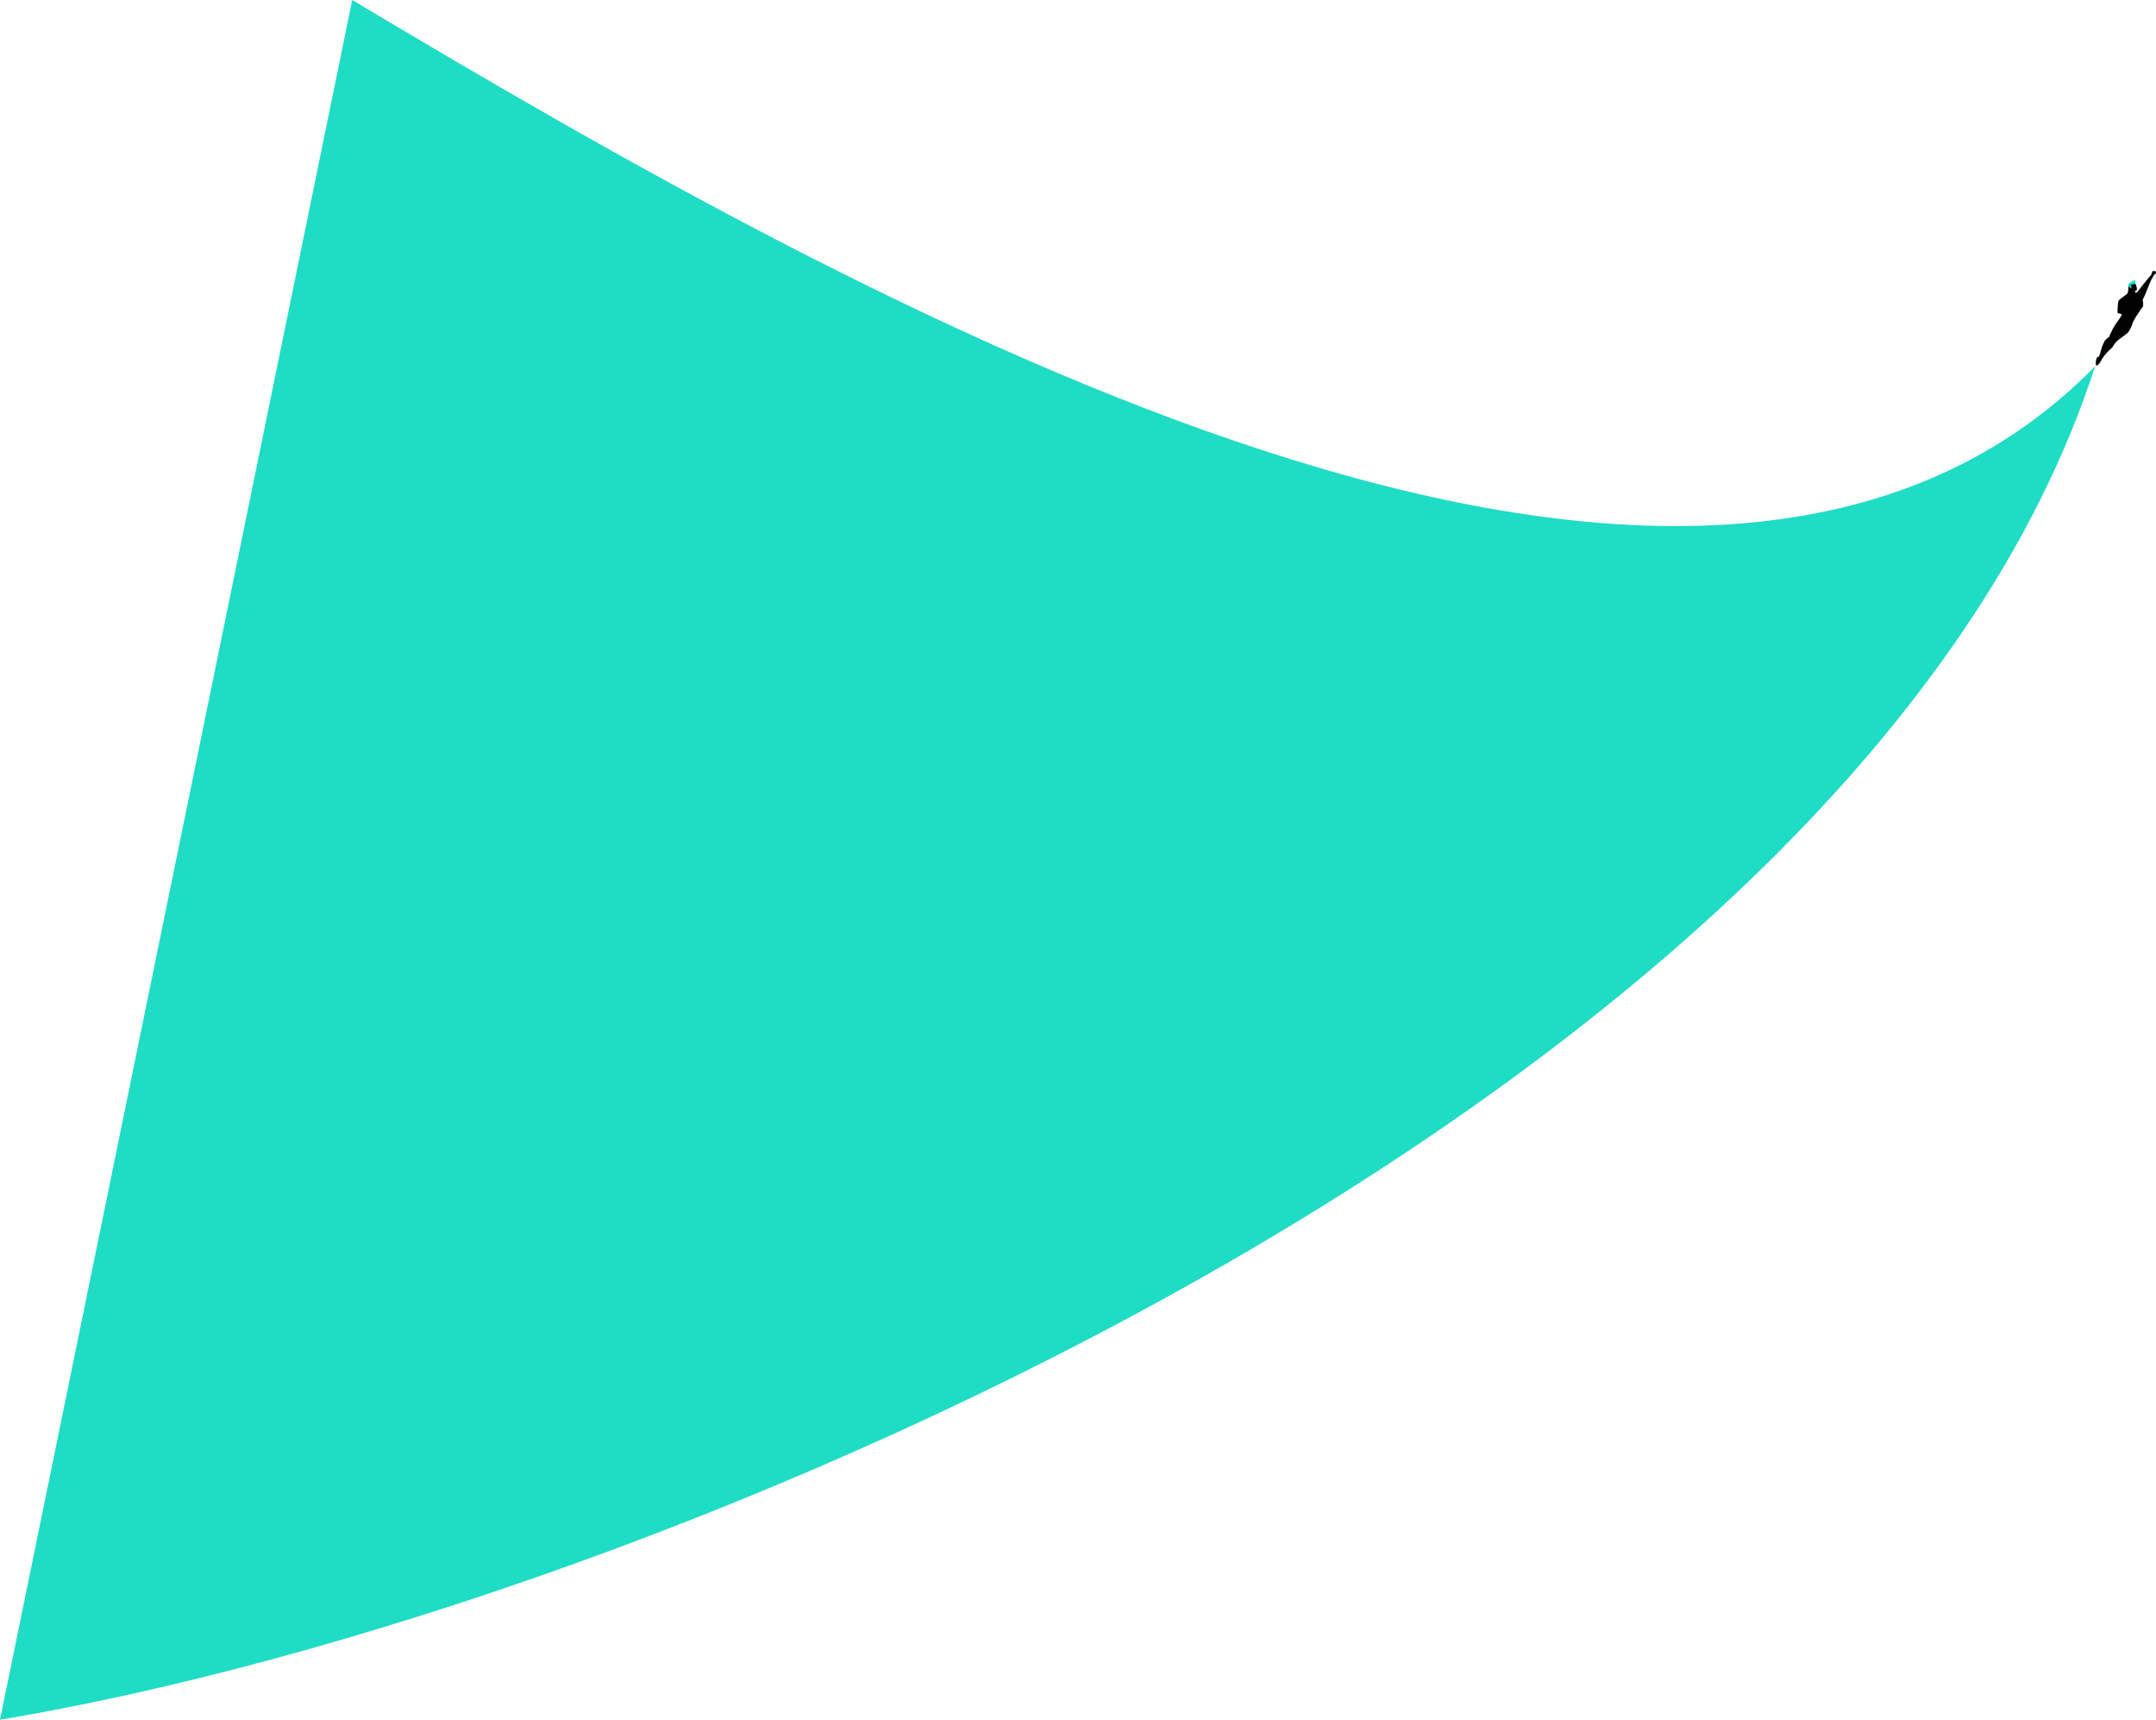
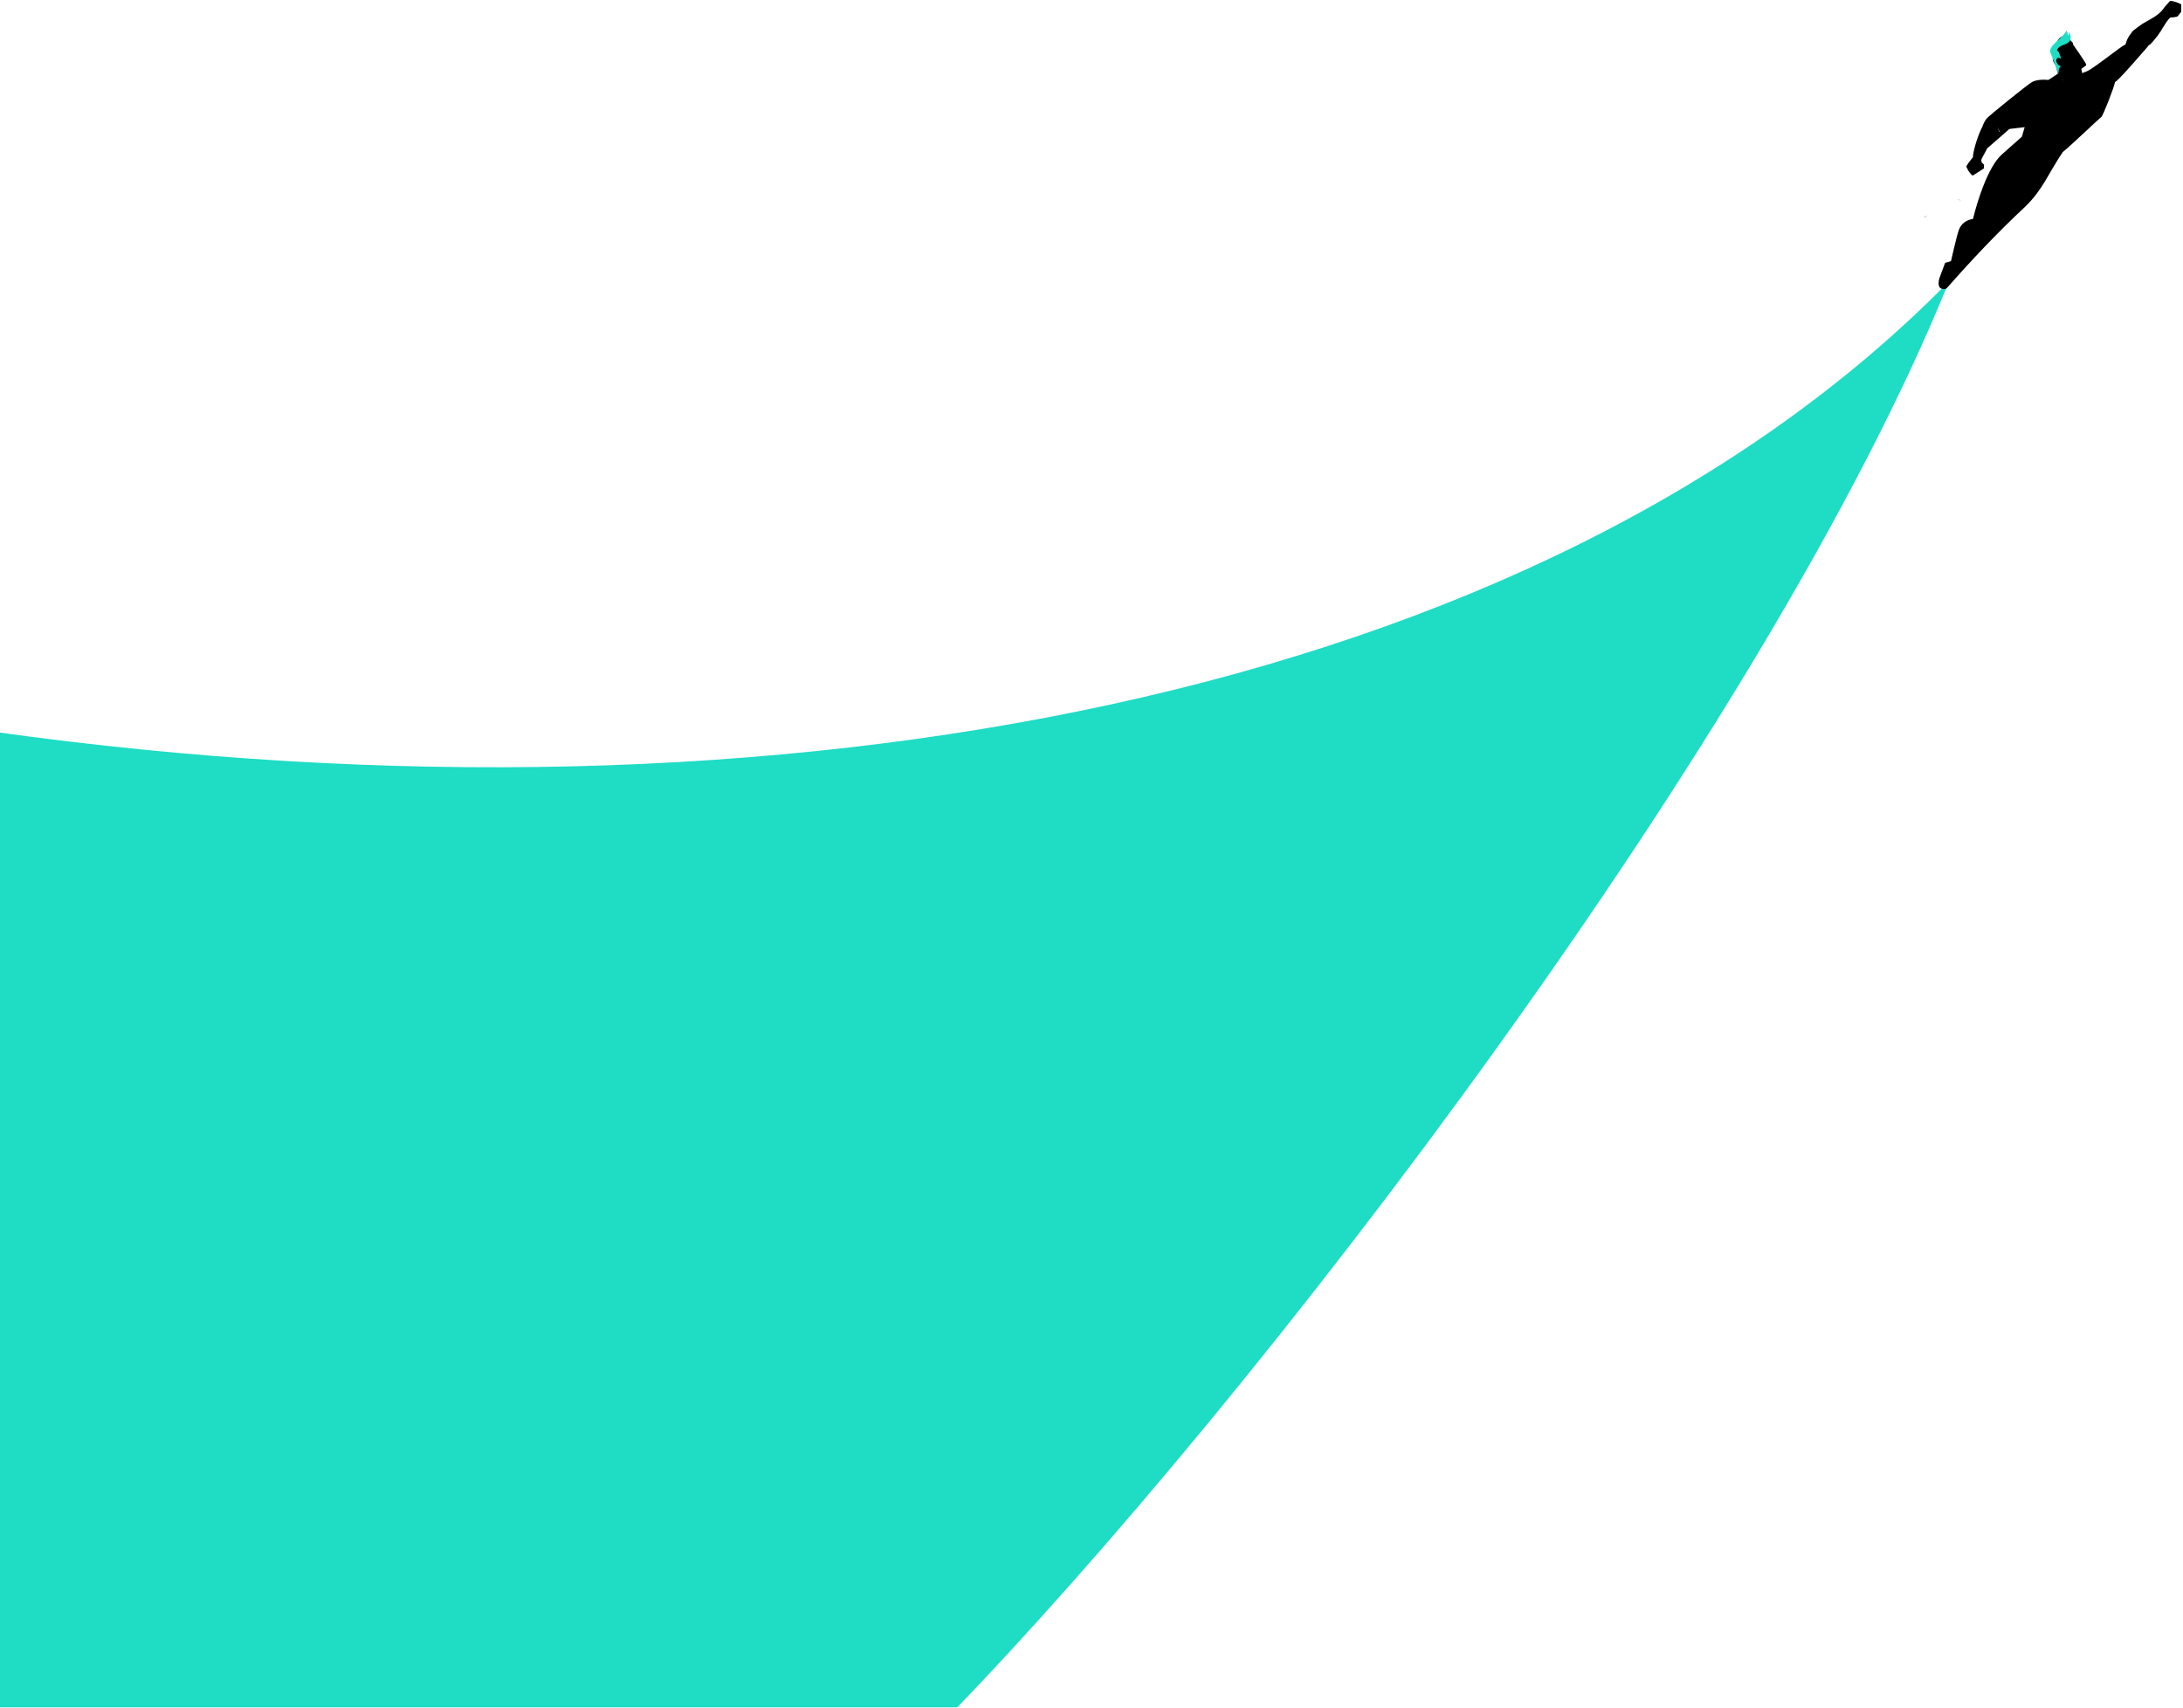
- <svg xmlns="http://www.w3.org/2000/svg" version="1.1" id="Слой_1" x="0px" y="0px" viewBox="0 0 1502.1 1197.9" style="enable-background:new 0 0 1502.1 1197.9;" xml:space="preserve">
-   <style type="text/css">
- 	.st0{fill:#1FDCC5;}
- 	.st1{fill:#020202;}
- </style>
-   <path class="st0" d="M1459.7,255.1c-279.2,285-858-42.3-1214.3-255.1L0,1197.9C465.7,1120.1,1296.3,759.7,1459.7,255.1z" />
-   <path class="st1" d="M1488.5,205c0.9-2.8,8.2-11.1,8.8-11.9c0.5-0.6,3-0.6,2.4,0.2c-2.1,2.7-6.4,17.6-8.6,16.9  C1490.1,209.9,1487.9,206.9,1488.5,205z" />
-   <path class="st1" d="M1477.5,208.4c-1.7,2,4.6-1.3,4.1,0c-0.9,6.2-3.5,11.7-5.3,14.1c0.9,5.4,8.2,4.4,9.1,3.5  c1.1-2.8,2.6-5.4,4.4-7.8c0.9-1.7,3.3-4.8,3.3-4.8s0.3-2.7-0.4-4.8c-2-2.4-0.8-3.2-4.5-4.6c-2.3-0.9,0.6,0-4.4,0.1  C1483,204,1478.2,207.5,1477.5,208.4z" />
-   <path class="st1" d="M1481,225.7c-0.2-0.7-0.6-1.4-1.1-1.9c-0.5-0.5-1.2-0.9-1.9-1.1c-0.4-0.1-0.8-0.6-1.5-0.4  c-1.1,1.3-2.1,2.8-3,4.2c-1.3,2.1-2.4,4.2-3.4,6.5c-0.3,0.8-0.6,1.4-0.8,1.9c-1.3,0.5-3,2.6-3,2.6s-2.1,4.2-2.6,6.6  c-0.2,1.2-1.3,4.5-1.4,4.4c-0.1,0-1.1,0.1-1.1,0.1s-1,1.7-1,3.6c0,0.8-0.2,2.1,0.3,2.4c0.1,0,0.2,0,0.3,0c0.1,0,0.2,0,0.3-0.1  c1.3-0.6,2.3-2.6,3.4-4.4c0.6-1,1.2-1.9,1.9-2.7c0.9-1.2,2-2.3,3.1-3.4c1.3-1.2,2.1-1.9,2.1-1.9s1-1.8,2-3.1c2.5-3,6.4-4.9,9.2-7.6  c0,0,2.3-3.6,2.8-5.7C1484.8,225.8,1481.7,225.5,1481,225.7z" />
-   <path class="st1" d="M1478.6,219c0,0,1.1-0.6,1.6-1c1.3-1.1,2-1.6,2.2-1.9c2-2,4.9-7.6,3.1-9.5c-0.5-0.3-1-0.6-1.6-0.7  c-1.6-0.5,0.7-1.5-1-1.3c-1.3,0.2-6.9,4.7-6.9,4.7c-0.8,3.3-0.7,8.7-0.7,8.7L1478.6,219z" />
-   <path class="st1" d="M1491.7,201l-3.9,3.5l-0.1,1.8l3.7-0.5L1491.7,201z" />
-   <path class="st1" d="M1487.5,197.3c0-0.1-0.1-0.1-0.1-0.2c-0.1-0.1-0.2-0.3-0.3-0.4c-4.2,0.6-4.1,1.4-4.2,3.1  c-0.1,1,0.2,3.3-1.1,5.2l6.1-0.6c0-0.3-0.4-1.3-0.6-1.6l1.1-0.4c0.1,0,0.1-0.1,0.2-0.2c0-0.1,0.1-0.2,0.1-0.3  C1489.1,200.5,1488.2,198.5,1487.5,197.3z" />
-   <path class="st0" d="M1487.4,197.7L1487.4,197.7c0.3-0.3,0.4-0.5,0.4-0.8c0-0.5,0-1,0-1.5l-0.4,0.5l0-1.2c-1.1,1-2.7,1.6-3.8,2.4  c-1.3,1-0.8,2.1-0.2,2.9c0.1,0.1,0.2,0.2,0.3,0.3c0.1-0.1,0.3-0.1,0.4,0s0.2,0.1,0.3,0.3c0,0,0.2,0.7,0.3,0.5  c0.1-0.2,0.4-0.6,0.4-0.6s-0.2-1.4-0.6-1.7c-0.4-0.3,1-0.7,1.1-0.7C1486.2,198.2,1486.8,198.1,1487.4,197.7z" />
-   <path d="M1498.7,191.6l-1.4,1.5l1.9,0.9l1.5-2.4l1.3-1.1l-0.1-1.6l-2.2-0.1L1498.7,191.6z" />
+ <svg xmlns="http://www.w3.org/2000/svg" width="514" height="402" viewBox="0 0 514 402" fill="none">
+   <g clip-path="url(#clip0)">
+     <rect width="514" height="402" fill="transparent" />
+     <path d="M458.922 66.219C362.499 164.633 183 198 -1 172.362L-1 405L222.5 405C296 329.5 416 172.362 458.922 66.219Z" fill="#1FDCC5" />
+     <path d="M453.679 50.73C453.492 50.942 453.305 51.154 453.012 51.273C453.299 51.054 453.486 50.842 453.679 50.73ZM460.951 46.866C461.363 47.041 461.675 47.221 461.9 47.608C461.675 47.221 461.357 46.941 460.951 46.866Z" fill="black" />
+     <path d="M484.738 17.215C484.987 18.001 485.511 18.369 485.511 18.369C485.511 18.369 487.191 21.169 489.362 22.235C485.089 22.804 483.186 21.22 481.651 19.113C482.237 18.875 482.237 18.875 482.237 18.875" fill="black" />
+     <path d="M502.443 7.184C501.395 8.052 500.772 9.293 500.448 10.516C500.036 10.341 493.083 16.089 491.325 16.801C487.907 18.218 483.179 19.517 482.512 21.663C481.846 23.809 484.395 19.741 484.183 19.554C483.971 19.367 483.141 18.918 481.931 18.794C480.721 18.67 479.33 18.858 478.457 19.313C477.584 19.769 468.236 27.27 467.681 28.006C467.126 28.743 466.79 29.766 466.79 29.766C468.524 28.655 470.17 29.353 470.77 30.918C471.213 31.592 471.899 31.348 472.941 30.381L476.72 29.943L476.06 32.189C476.06 32.189 473.971 34.024 471.315 36.395C468.091 39.303 465.586 47.276 464.552 51.549C463.161 51.737 461.808 52.523 461.21 54.164C460.699 55.599 459.366 61.494 459.366 61.494L457.988 61.882C457.988 61.882 456.791 65.163 456.617 65.575C455.975 68.12 457.472 68.026 457.472 68.026C457.778 68.107 458.177 68.082 458.458 67.764C464.35 61.081 470.174 54.903 476.609 48.887C480.961 44.806 482.401 40.608 485.705 35.791C487.613 34.268 494.323 27.834 494.803 27.504C495.183 27.179 497.863 20.398 497.994 19.287C498.499 19.356 504.566 12.261 505.688 10.988C507.016 9.802 503.591 6.31 502.443 7.184Z" fill="black" />
+     <path d="M484.545 17.327C484.545 17.327 484.164 16.049 484.014 15.257C483.489 14.889 483.115 13.71 483.501 13.485C485.235 12.374 485.136 13.984 485.136 13.984C485.136 13.984 483.551 12.681 483.6 11.876C483.656 11.171 484.435 9.218 485.209 8.769C485.982 8.319 486.487 8.388 486.918 8.862C487.455 9.429 488.097 10.09 488.104 10.19C488.11 10.29 488.122 10.489 488.122 10.489C488.122 10.489 491.093 14.711 491.224 15.204C491.143 15.51 491.044 15.516 490.563 15.847C490.083 16.177 490.083 16.177 490.096 16.377C490.108 16.577 490.252 17.269 490.483 17.756C490.196 17.974 489.772 19.203 489.623 20.014C489.074 20.85 488.987 21.056 487.964 20.719C487.128 20.171 485.325 18.581 484.545 17.327Z" fill="black" />
+     <path fill-rule="evenodd" clip-rule="evenodd" d="M487.235 7.539C487.473 8.125 487.735 9.111 487.367 9.635C487.093 10.053 486.606 10.284 486.02 10.521C485.334 10.765 484.648 11.008 484.299 11.832C484.399 11.826 484.405 11.925 484.511 12.019C484.617 12.113 484.617 12.113 484.723 12.206C484.836 12.399 485.329 13.871 485.329 13.871C485.329 13.871 484.805 13.504 484.512 13.622C484.125 13.847 484.15 14.246 484.157 14.346C484.163 14.446 484.288 14.839 484.506 15.125C484.725 15.412 485.236 15.581 485.236 15.581C484.762 16.011 484.787 16.41 484.713 16.816C484.725 17.015 484.731 17.115 484.644 17.321L482.958 12.818C482.958 12.818 482.952 12.718 482.84 12.525C482.609 12.038 482.677 11.533 483.232 10.797C483.606 10.373 483.98 9.948 484.46 9.617C485.215 8.869 486.069 8.114 486.612 7.178L486.993 8.456L487.235 7.539Z" fill="#1FDCC5" />
+     <path d="M508.112 4.924C507.22 5.08 510.139 2.091 510.07 2.597C509.79 2.915 510.033 1.998 509.945 2.204C509.858 2.41 508.935 3.67 508.96 4.069C508.667 4.188 507.95 3.932 507.576 4.357C507.289 4.575 506.896 4.7 506.509 4.925C506.216 5.043 505.923 5.162 505.63 5.28C504.95 5.624 502.904 6.554 501.963 7.515C502.088 7.908 502.862 10.665 505.489 11.001C506.623 9.927 508.101 7.931 508.544 7.001C508.544 7.001 508.537 6.901 508.637 6.895C509.179 5.959 510.077 4.299 510.551 3.869C510.85 3.85 508.144 5.423 508.325 5.111C509.166 4.156 509.004 4.768 508.112 4.924Z" fill="black" />
+     <path d="M510.924 0.238L509.615 1.724C507.882 4.438 504.7 4.838 502.636 7.072C502.761 7.465 503.536 10.222 506.162 10.558C507.297 9.484 508.775 7.488 509.217 6.558C509.217 6.558 509.211 6.458 509.311 6.452C509.853 5.516 510.589 4.468 510.969 4.143C511.269 4.125 512.566 4.043 512.753 3.831C512.94 3.619 513.588 2.776 513.588 2.776L513.582 1.073C513.675 0.967 511.616 0.095 510.924 0.238Z" fill="black" />
+     <path d="M470.67 30.925C470.264 29.247 468.991 28.125 467.245 29.036C466.141 30.608 465.051 33.983 464.671 35.911C464.597 36.316 464.522 36.722 464.541 37.021C464.541 37.021 463.418 38.294 462.976 39.224C462.976 39.224 463.444 40.297 463.874 40.771C463.874 40.771 463.875 40.771 463.981 40.864C464.205 41.251 464.511 41.332 464.511 41.332L467.112 39.665L467.155 38.761L466.624 38.293L466.487 37.701C466.487 37.701 466.574 37.495 466.749 37.083C467.11 36.459 467.914 34.906 467.914 34.906C467.914 34.906 472.666 30.799 473.234 30.263C473.595 29.639 471.013 31.605 470.67 30.925Z" fill="black" />
+   </g>
+   <defs>
+     <clipPath id="clip0">
+       <rect width="514" height="402" fill="transparent" />
+     </clipPath>
+   </defs>
</svg>
